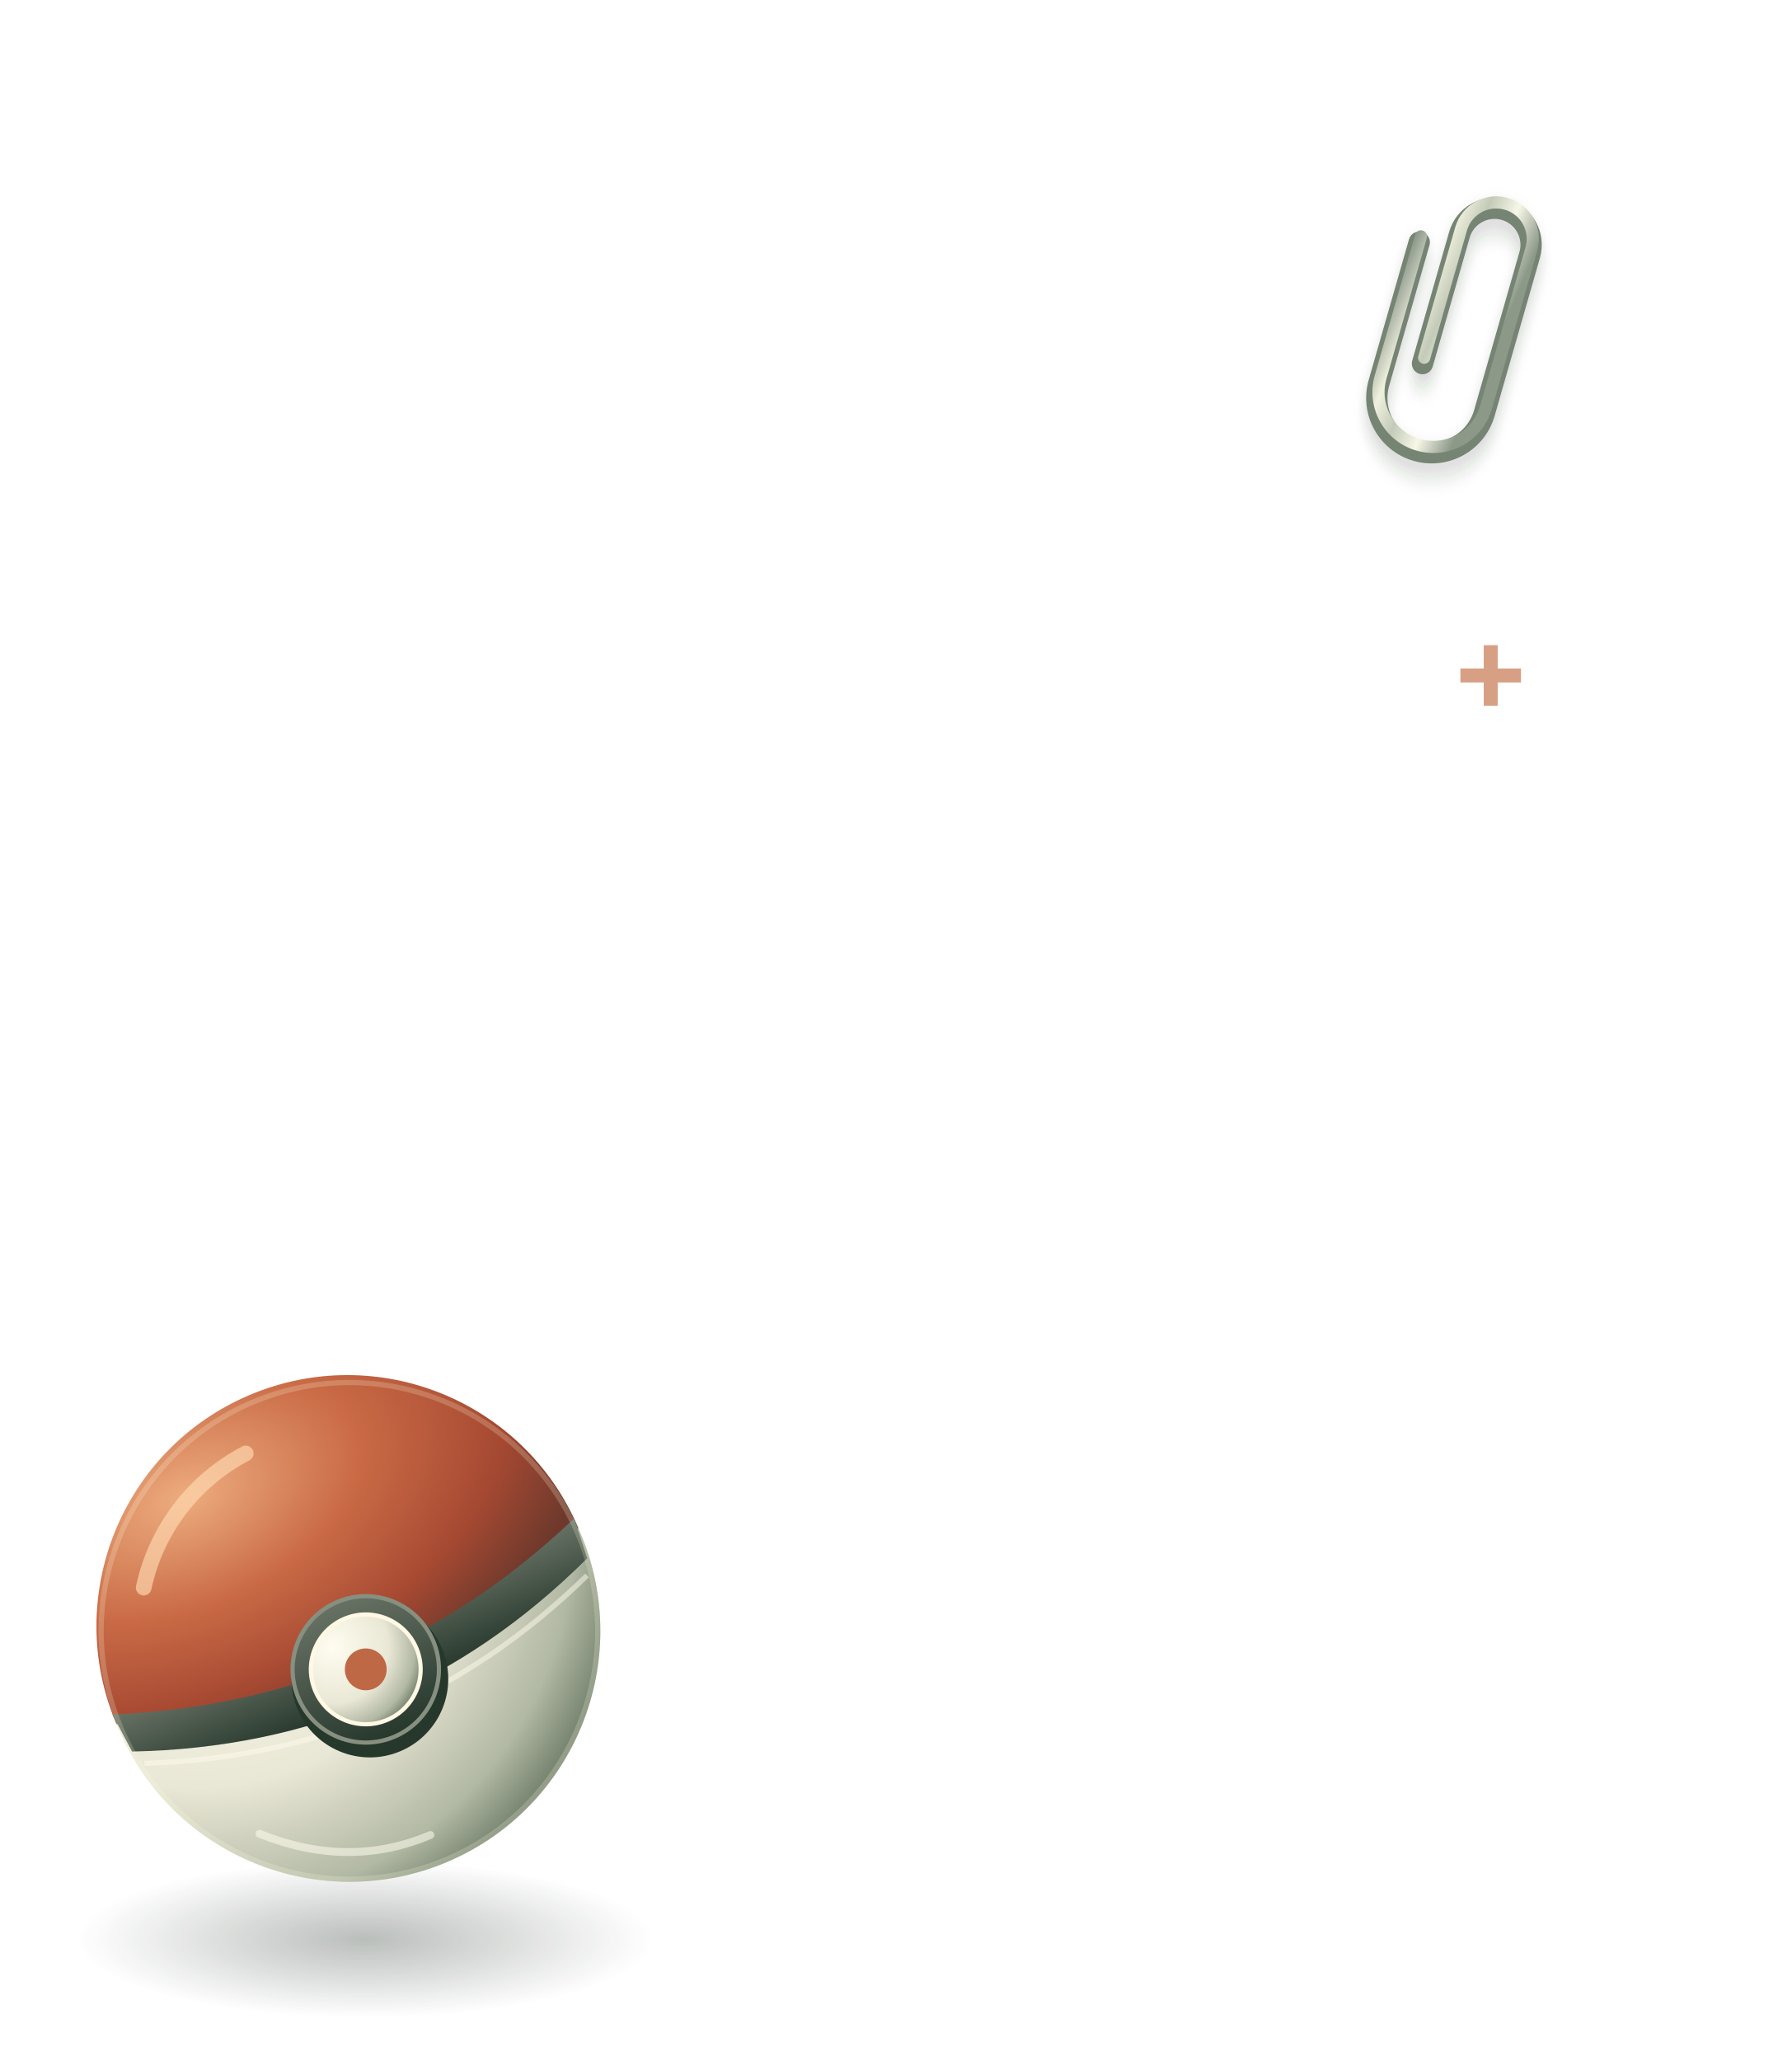
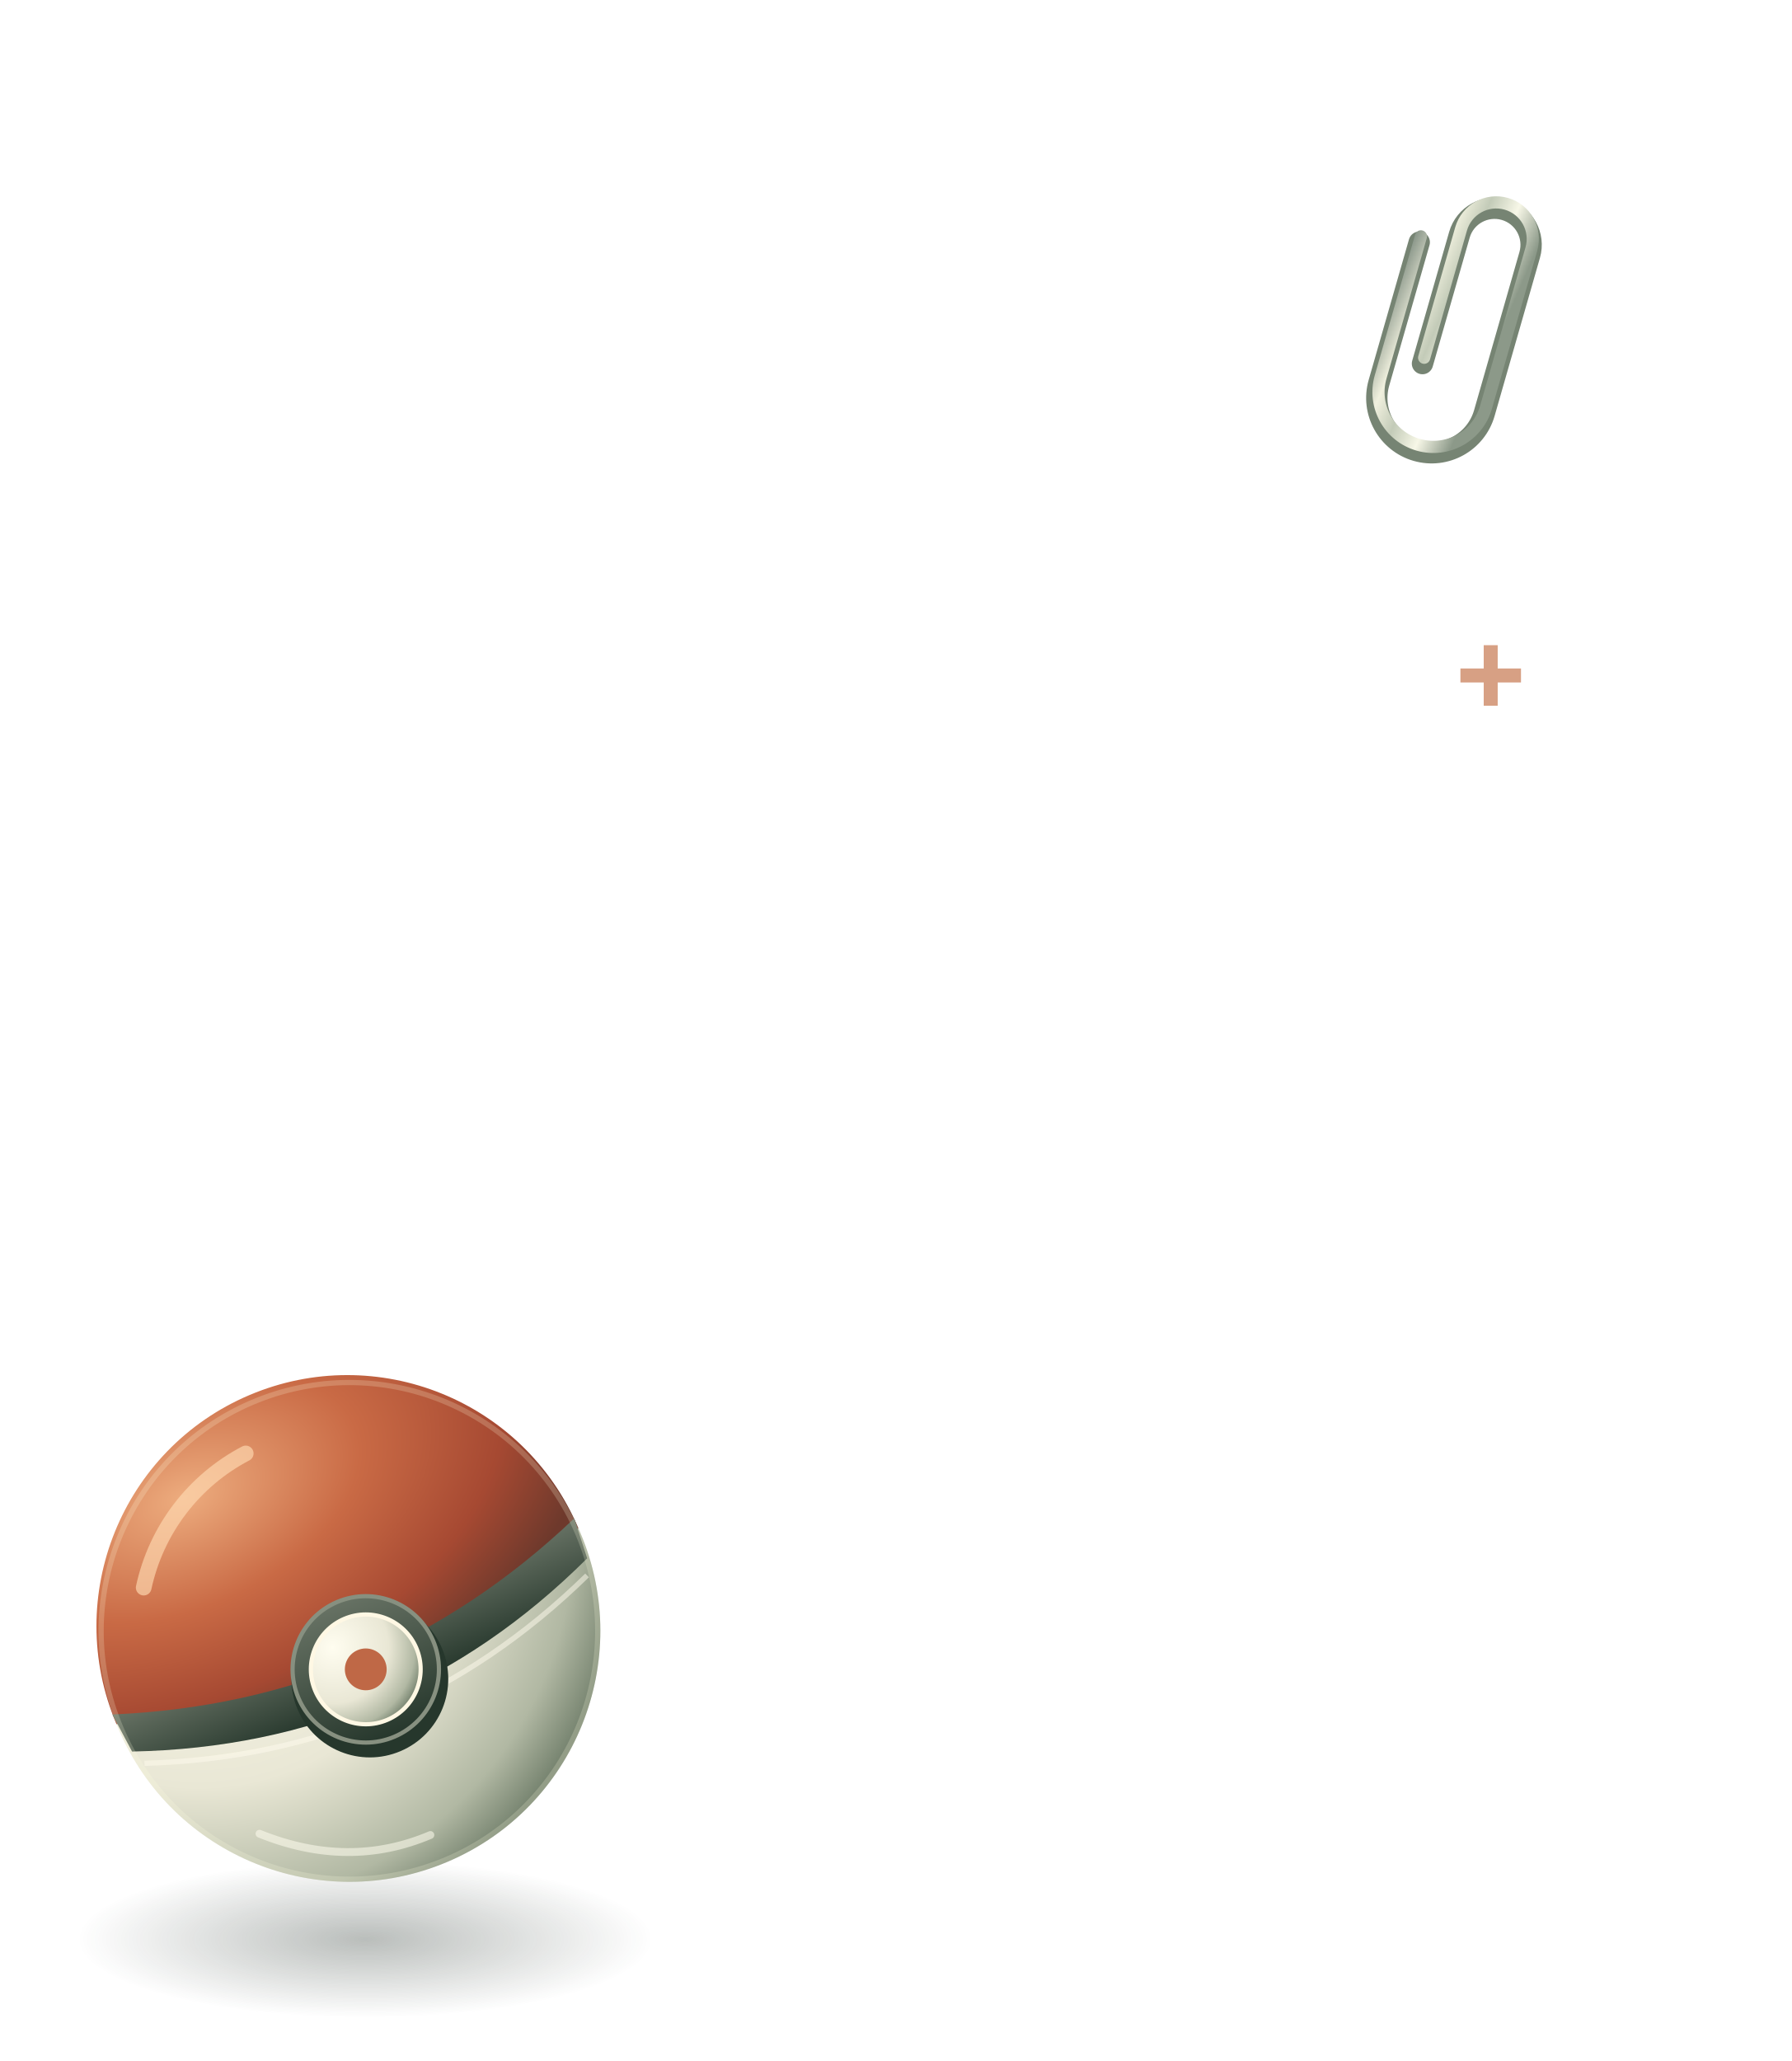
<svg xmlns="http://www.w3.org/2000/svg" viewBox="0 0 200 230" fill="none" aria-hidden="true" focusable="false">
  <defs>
    <linearGradient id="paper" x1="0" y1="0" x2=".35" y2="1">
      <stop stop-color="#fffef0" />
      <stop offset=".64" stop-color="#f0efdf" />
      <stop offset="1" stop-color="#dedecb" />
    </linearGradient>
    <linearGradient id="edge" x2="0" y2="1">
      <stop stop-color="#f3f1df" />
      <stop offset=".42" stop-color="#bdc3b0" />
      <stop offset="1" stop-color="#8f9a87" />
    </linearGradient>
    <linearGradient id="pearl" x1="0" y1="0" x2=".4" y2="1">
      <stop stop-color="#fffdf3" />
      <stop offset=".48" stop-color="#eeede2" />
      <stop offset="1" stop-color="#d5d8cb" />
    </linearGradient>
    <linearGradient id="ember" x1="0" y1="0" x2=".5" y2="1">
      <stop stop-color="#e69b73" />
      <stop offset=".5" stop-color="#c76b4b" />
      <stop offset="1" stop-color="#985037" />
    </linearGradient>
    <linearGradient id="olive" x1="0" y1="0" x2=".8" y2="1">
      <stop stop-color="#9da98b" />
      <stop offset="1" stop-color="#66775c" />
    </linearGradient>
    <linearGradient id="graphite" x1="0" y1="0" x2=".8" y2="1">
      <stop stop-color="#657267" />
      <stop offset=".3" stop-color="#3f4c42" />
      <stop offset="1" stop-color="#25362e" />
    </linearGradient>
    <linearGradient id="glass" x1="0" y1="0" x2=".7" y2="1">
      <stop stop-color="#728776" />
      <stop offset=".48" stop-color="#354d43" />
      <stop offset="1" stop-color="#1c3029" />
    </linearGradient>
    <linearGradient id="lcd" x1="0" y1="0" x2="0" y2="1">
      <stop stop-color="#dae2bd" />
      <stop offset="1" stop-color="#b6c49b" />
    </linearGradient>
    <linearGradient id="steel" x1="0" y1="0" x2="1" y2=".3">
      <stop stop-color="#879487" />
      <stop offset=".27" stop-color="#f0f0de" />
      <stop offset=".48" stop-color="#c3cbb8" />
      <stop offset=".72" stop-color="#f7f7e7" />
      <stop offset="1" stop-color="#8c9989" />
    </linearGradient>
    <filter id="shadow" x="-45%" y="-35%" width="190%" height="195%" color-interpolation-filters="sRGB">
      <feDropShadow dx="1.5" dy="5" stdDeviation="3.5" flood-color="#25382b" flood-opacity=".18" />
    </filter>
    <filter id="soft" x="-45%" y="-35%" width="190%" height="195%" color-interpolation-filters="sRGB">
      <feDropShadow dx=".5" dy="2" stdDeviation="1.4" flood-color="#203a2a" flood-opacity=".2" />
    </filter>
  </defs>
  <svg x="4" y="147" width="70" height="79.333" viewBox="0 0 120 136" fill="none" focusable="false" aria-hidden="true">
    <defs>
      <radialGradient id="capsule-ivory" cx=".3" cy=".2" r=".85">
        <stop stop-color="#fffdf0" />
        <stop offset=".6" stop-color="#e9e7d5" />
        <stop offset=".88" stop-color="#b1b8a3" />
        <stop offset="1" stop-color="#788571" />
      </radialGradient>
      <radialGradient id="capsule-ember" cx=".3" cy=".23" r=".88">
        <stop stop-color="#edac7e" />
        <stop offset=".42" stop-color="#c96a45" />
        <stop offset=".76" stop-color="#a64932" />
        <stop offset="1" stop-color="#6e392c" />
      </radialGradient>
      <radialGradient id="capsule-shadow">
        <stop stop-color="#18251d" stop-opacity=".3" />
        <stop offset="1" stop-color="#18251d" stop-opacity="0" />
      </radialGradient>
      <linearGradient id="capsule-rim" x2="0" y2="1">
        <stop stop-color="#677264" />
        <stop offset="1" stop-color="#26372c" />
      </linearGradient>
    </defs>
    <ellipse cx="63" cy="119" rx="55" ry="15" fill="url(#capsule-shadow)" />
    <g transform="rotate(-23 60 60)">
      <circle cx="60" cy="60" r="48" fill="url(#capsule-ivory)" />
      <path d="M12 59a48 48 0 0 1 96 0Q60 77 12 59Z" fill="url(#capsule-ember)" />
      <path d="M12 57q48 18 96 0l-.7 8q-47.3 19-94.6 0Z" fill="url(#capsule-rim)" />
      <path d="M14 68q46 18 92 0" stroke="#fffcef" stroke-opacity=".5" />
      <circle cx="60" cy="70" r="15" fill="#26372c" />
      <circle cx="60" cy="68" r="14" fill="url(#capsule-rim)" stroke="#879080" stroke-width=".8" />
      <circle cx="60" cy="68" r="10.5" fill="url(#capsule-ivory)" stroke="#fff8e4" stroke-width=".8" />
      <circle cx="60" cy="68" r="4" fill="#bf6846" />
      <path d="M27 37a38 38 0 0 1 28-16" stroke="#ffdab2" stroke-width="3" stroke-linecap="round" opacity=".65" />
      <path d="M29 89q13 13 30 13" stroke="#fffdef" stroke-width="1.5" stroke-linecap="round" opacity=".55" />
      <circle cx="60" cy="60" r="47.5" stroke="#ffffe4" stroke-opacity=".2" />
    </g>
  </svg>
  <g transform="translate(160 19) scale(0.68) rotate(16)">
-     <g filter="url(#soft)">
+     <g>
      <path d="M4 26V4a6 6 0 0 1 12 0v27a9 9 0 0 1-18 0V7" transform="translate(3 5)" stroke="#768473" stroke-width="3.5" stroke-linecap="round" />
      <path d="M4 26V4a6 6 0 0 1 12 0v27a9 9 0 0 1-18 0V7" transform="translate(3 4)" stroke="url(#steel)" stroke-width="2" stroke-linecap="round" />
    </g>
  </g>
  <g transform="translate(163 72) scale(0.52) rotate(0)">
    <path d="M0 5h5V0h3v5h5v3H8v5H5V8H0Z" fill="#c67850" opacity=".7" />
  </g>
</svg>
